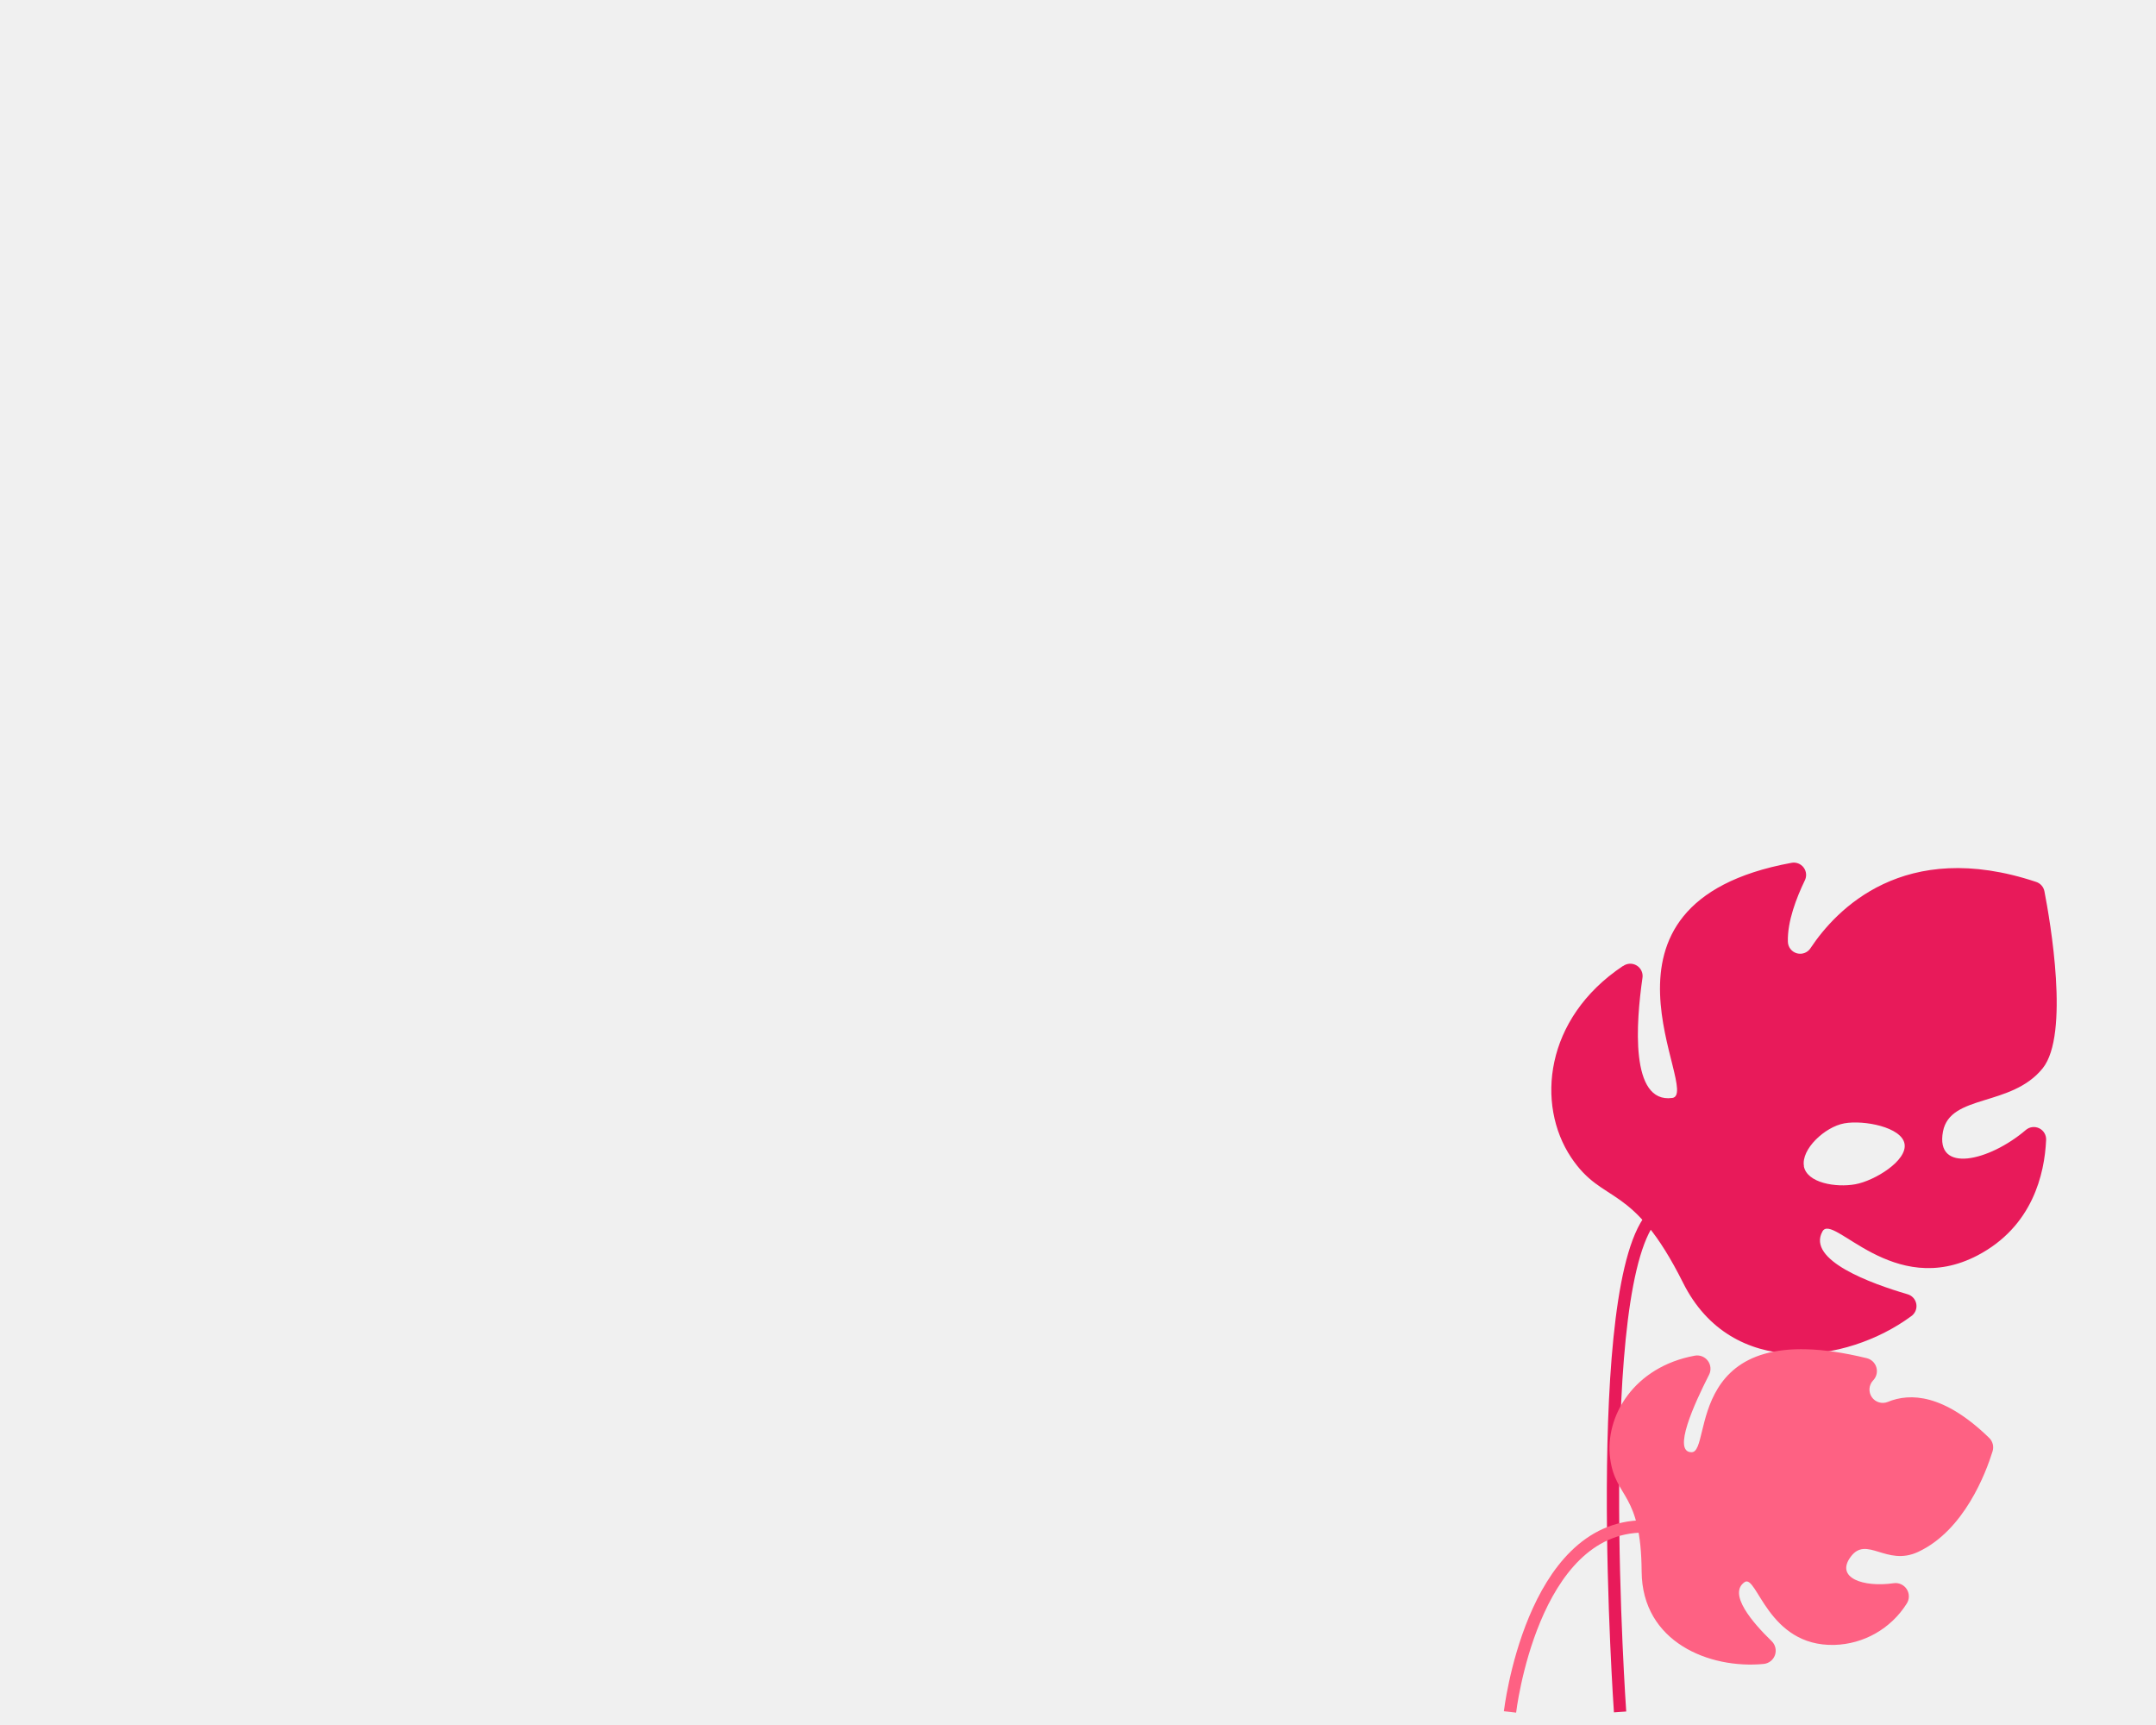
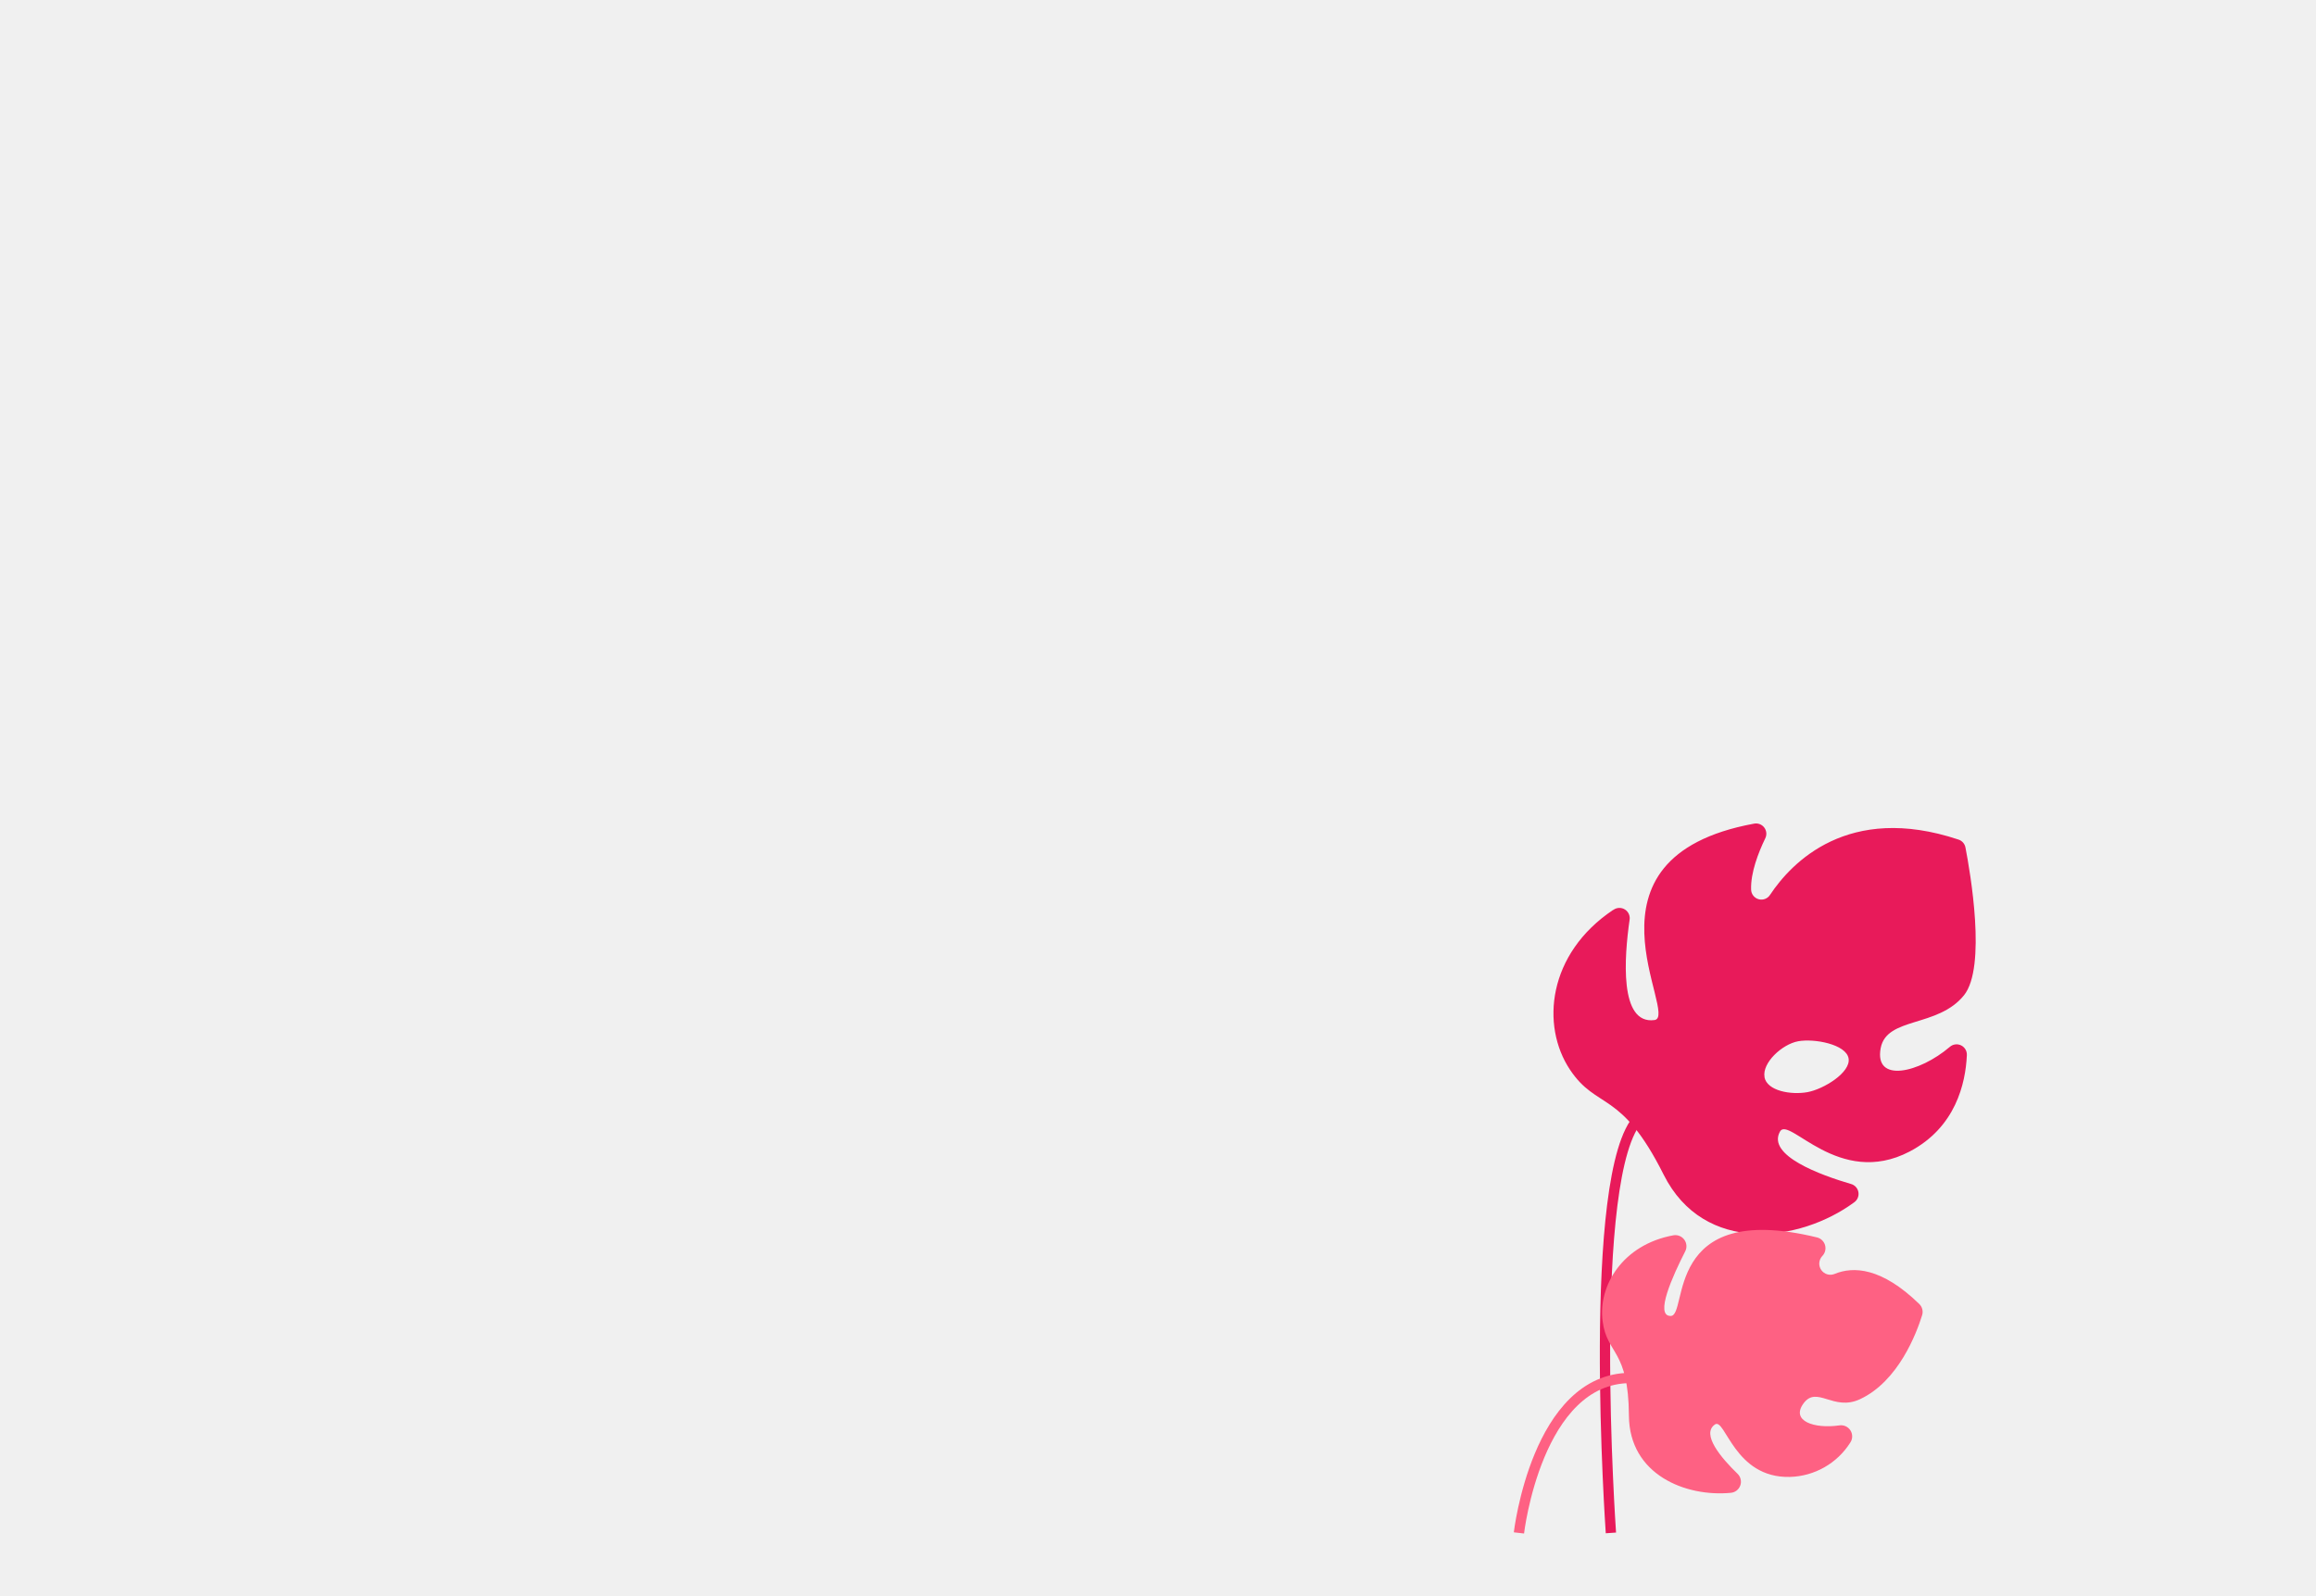
- <svg xmlns="http://www.w3.org/2000/svg" viewBox="0 50 350 280">
+ <svg xmlns="http://www.w3.org/2000/svg" viewBox="-50 30 450 310">
  <animate id="start" begin="indefinite" dur="0.1s" repeatCount="1" />
  <g opacity="0">
    <animate attributeName="opacity" to="1" dur="0.3s" begin="start.begin" repeatCount="1" fill="freeze" />
-     <g transform="translate(100, 0)">
+     <animate attributeName="opacity" to="0" dur="0.9s" begin="bigCloudDissapear.begin" repeatCount="1" fill="freeze" />
+     <g transform="translate(50, 0)">
      <animateTransform attributeName="transform" type="translate" to="0 0" dur="0.9s" calcMode="spline" keyTimes="0; 1" keySplines="0 0 0.6 1" begin="start.begin" repeatCount="1" fill="freeze" />
+       <animateTransform attributeName="transform" type="translate" to="-50 0" dur="0.9s" calcMode="spline" keyTimes="0; 1" keySplines="0 0 0.6 1" begin="bigCloudDissapear.begin" repeatCount="1" fill="freeze" />
      <line x1="65.43" y1="77.72" x2="105.21" y2="77.72" fill="none" stroke="#fff" stroke-linecap="round" stroke-miterlimit="10" stroke-width="2" />
      <path d="M85.22,67.45H57.86a12.4,12.4,0,1,0-24.8,0H15.13" fill="none" stroke="#fff" stroke-linecap="round" stroke-miterlimit="10" stroke-width="2" />
      <line x1="93.48" y1="67.45" x2="115.68" y2="67.45" fill="none" stroke="#fff" stroke-linecap="round" stroke-miterlimit="10" stroke-width="2" />
    </g>
    <g transform="translate(80, 0)">
      <animateTransform id="bigCloudAppear" attributeName="transform" type="translate" to="0 0" dur="0.9s" calcMode="spline" keyTimes="0; 1" keySplines="0 0 0.6 1" begin="start.begin" repeatCount="1" fill="freeze" />
+       <animateTransform id="bigCloudDissapear" attributeName="transform" type="translate" to="-80 0" dur="0.9s" calcMode="spline" keyTimes="0; 1" keySplines="0 0 0.6 1" begin="bigCloudAppear.end + 0.6s" repeatCount="1" fill="freeze" />
      <path d="M235.77,119H216.32a35.49,35.49,0,0,0-68-13.69A26.34,26.34,0,0,0,135.43,102a26.72,26.72,0,0,0-24.8,17H95.48a10.49,10.49,0,0,0,0,21h140.3a10.49,10.49,0,0,0,0-21" fill="#fff" />
    </g>
    <g transform="translate(50, 0)">
      <animateTransform attributeName="transform" type="translate" to="0 0" dur="0.9s" calcMode="spline" keyTimes="0; 1" keySplines="0 0 0.6 1" begin="start.begin" repeatCount="1" fill="freeze" />
+       <animateTransform attributeName="transform" type="translate" to="-50 0" dur="0.9s" calcMode="spline" keyTimes="0; 1" keySplines="0 0 0.6 1" begin="bigCloudDissapear.begin" repeatCount="1" fill="freeze" />
      <line x1="272.13" y1="145.27" x2="311.9" y2="145.27" fill="none" stroke="#fff" stroke-linecap="round" stroke-miterlimit="10" stroke-width="2" />
      <line x1="300.17" y1="135" x2="322.37" y2="135" fill="none" stroke="#fff" stroke-linecap="round" stroke-miterlimit="10" stroke-width="2" />
    </g>
  </g>
  <g transform-origin="263 327.88">
    <animateTransform attributeName="transform" type="rotate" values="0; -5; 0; -2; 0" calcMode="spline" keyTimes="0; 0.2; 0.4; 0.7; 1" keySplines="       0.3 0 0.6 1;       0.6 0 0.3 1;       0.3 0 0.4 1;       0.4 0 0.3 1" dur="4.2s" begin="start.begin" repeatCount="indefinite" />
    <path d="M263.47,206.82a2,2,0,0,1,3.15,2c-1,7-2.07,20.33,4.85,19.4,4.94-.66-16.65-31.53,19.32-38.16a2,2,0,0,1,2.18,2.89c-1.32,2.74-2.83,6.61-2.73,9.9a2,2,0,0,0,3.71,1c4.1-6.15,15.1-17.86,36.59-10.7a2,2,0,0,1,1.35,1.54c0.93,4.8,4.13,23.24-.29,28.72-5.09,6.31-15,4.14-16.18,10.25-1.3,6.91,7.51,4.82,13.42-.22a2,2,0,0,1,3.32,1.64c-0.25,5.45-2.18,14-11.12,18.69-13.78,7.21-23.48-7-25.19-3.88-2.59,4.66,7.94,8.47,13.78,10.18a2,2,0,0,1,.61,3.59c-10.52,7.74-29.13,10.28-37-5.41-8.3-16.59-12.93-12.49-18.19-20.38-5.71-8.57-4.33-22.54,8.38-31.05m29.4,32.47c0.5,2.73,5.2,3.51,8.35,2.94s8.47-3.83,8-6.56-6.62-3.9-9.78-3.33-7.05,4.22-6.55,6.95" fill="#e81a5a">
    </path>
    <path d="M263,327.88s-4.91-70.27,5.54-80.72" fill="none" stroke="#e81a5a" stroke-miterlimit="10" stroke-width="2" />
  </g>
  <g opacity="0" transform-origin="222 275.9" transform="translate(-43 -165)">
    <animate attributeName="opacity" to="1" dur="0.3s" begin="bigCloudAppear.end + 0.3s" fill="freeze" repeatCount="1" />
-     <animateMotion dur="2s" begin="bigCloudAppear.end" fill="freeze" calcMode="spline" keyTimes="0; 0.29; 0.55; 0.68; 0.92; 1" keySplines="       0.33 0 0.67 1;       0.33 0 0.67 1;       0.33 0 0.67 1;       0.33 0 0.67 1;       0.17 0 0.83 1       " path="M 0,0 C 24.184,-9.272 29.794,-15.872 29.414,-20.472 c -1.24,-15.13 -69.69,-38.78 -112.42,-6.56 -2.93,2.21 -31.66,24.52 -29,54 3.54,39.18 59.83,61.15 75.7,67.35 53.65,20.94 94.43,8.79 101.78,27.18 2.89,7.25 0.78,19.69 -21.48,42.47" />
+     <animateMotion dur="2s" begin="bigCloudAppear.end" fill="freeze" calcMode="linear" keyPoints="0; 0.29; 0.55; 0.68; 0.92; 1" keyTimes="0; 0.29; 0.55; 0.68; 0.92; 1" path="M 0,0 C 24.184,-9.272 29.794,-15.872 29.414,-20.472 c -1.24,-15.13 -69.69,-38.78 -112.42,-6.56 -2.93,2.21 -31.66,24.52 -29,54 3.54,39.18 59.83,61.15 75.7,67.35 53.65,20.94 94.43,8.79 101.78,27.18 2.89,7.25 0.78,19.69 -21.48,42.47" />
    <animateTransform attributeName="transform" type="rotate" values="30; -30; 20; 18.29; -6.48; 0" keyTimes="0; 0.29; 0.55; 0.68; 0.92; 1" calcMode="spline" keySplines="       0.33 0 0.67 1;       0.33 0 0.67 1;       0.33 0 0.67 1;       0.33 0 0.67 1;       0.17 0 0.83 1;       " dur="2s" begin="bigCloudAppear.end" repeatCount="1" additive="sum" />
    <animateTransform attributeName="transform" type="scale" values="0; 1" calcMode="spline" keySplines="       0.3 0 0.6 1" dur="2s" begin="bigCloudAppear.end" repeatCount="1" additive="sum" />
    <g>
      <path d="M251.89,328.88a3.54,3.54,0,0,0,3.53-3.53v-5.07a3.53,3.53,0,1,0-7.06,0v5.07a3.55,3.55,0,0,0,3.53,3.53" fill="#a67ee5" />
      <path d="M251.89,328.88a3.54,3.54,0,0,0,3.53-3.53v-5.07a3.53,3.53,0,1,0-7.06,0v5.07A3.55,3.55,0,0,0,251.89,328.88Z" fill="none" stroke="#fff" stroke-miterlimit="10" stroke-width="2" />
      <path d="M176.35,328.88a3.54,3.54,0,0,0,3.53-3.53v-5.07a3.53,3.53,0,1,0-7.06,0v5.07a3.54,3.54,0,0,0,3.53,3.53" fill="#a67ee5" />
      <path d="M176.35,328.88a3.54,3.54,0,0,0,3.53-3.53v-5.07a3.53,3.53,0,1,0-7.06,0v5.07A3.54,3.54,0,0,0,176.35,328.88Z" fill="none" stroke="#fff" stroke-miterlimit="10" stroke-width="2" />
      <path d="M170.92,320.29h74.5a11.38,11.38,0,0,0,11.35-11.35V242.86a11.38,11.38,0,0,0-11.35-11.35h-74.5a11.38,11.38,0,0,0-11.35,11.35v66.08a11.38,11.38,0,0,0,11.35,11.35" fill="#a67ee5" />
      <rect x="159.57" y="231.51" width="97.2" height="88.78" rx="11.35" ry="11.35" fill="none" stroke="#fff" stroke-miterlimit="10" stroke-width="2" />
      <path d="M199.26,219.15h32.4a4.09,4.09,0,0,1,4.08,4.08v16a1.19,1.19,0,0,1-1.19,1.19h-2.7a1.19,1.19,0,0,1-1.19-1.19V224.86a1.27,1.27,0,0,0-1.27-1.27H201.53a1.27,1.27,0,0,0-1.27,1.27v14.38a1.19,1.19,0,0,1-1.19,1.19h-2.7a1.19,1.19,0,0,1-1.19-1.19v-16a4.1,4.1,0,0,1,4.09-4.08" fill="#a67ee5" />
      <path d="M199.26,219.15h32.4a4.09,4.09,0,0,1,4.08,4.08v16a1.19,1.19,0,0,1-1.19,1.19h-2.7a1.19,1.19,0,0,1-1.19-1.19V224.86a1.27,1.27,0,0,0-1.27-1.27H201.53a1.27,1.27,0,0,0-1.27,1.27v14.38a1.19,1.19,0,0,1-1.19,1.19h-2.7a1.19,1.19,0,0,1-1.19-1.19v-16A4.1,4.1,0,0,1,199.26,219.15Z" fill="none" stroke="#fff" stroke-miterlimit="10" stroke-width="2" />
      <path d="M185.34,320.29h74.5a11.38,11.38,0,0,0,11.35-11.35V242.86a11.38,11.38,0,0,0-11.35-11.35h-74.5A11.38,11.38,0,0,0,174,242.86v66.08a11.39,11.39,0,0,0,11.35,11.35" fill="#a67ee5" />
      <path d="M185.34,320.29h74.5a11.38,11.38,0,0,0,11.35-11.35V242.86a11.38,11.38,0,0,0-11.35-11.35h-74.5A11.38,11.38,0,0,0,174,242.86v66.08A11.39,11.39,0,0,0,185.34,320.29Z" fill="none" stroke="#fff" stroke-miterlimit="10" stroke-width="2" />
      <line x1="254.22" y1="252.43" x2="190.97" y2="252.43" fill="none" stroke="#fff" stroke-linecap="round" stroke-miterlimit="10" stroke-width="2" />
      <line x1="254.22" y1="275.9" x2="190.97" y2="275.9" fill="none" stroke="#fff" stroke-linecap="round" stroke-miterlimit="10" stroke-width="2" />
      <line x1="254.22" y1="299.38" x2="190.97" y2="299.38" fill="none" stroke="#fff" stroke-linecap="round" stroke-miterlimit="10" stroke-width="2" />
      <path d="M168.12,253.68h0.67v44.46h-0.67a3.53,3.53,0,0,1-3.52-3.51V257.2a3.52,3.52,0,0,1,3.52-3.52" fill="#a67ee5" />
      <path d="M168.12,253.68h0.67v44.46h-0.67a3.53,3.53,0,0,1-3.52-3.51V257.2A3.52,3.52,0,0,1,168.12,253.68Z" fill="none" stroke="#fff" stroke-miterlimit="10" stroke-width="2" />
    </g>
    <g>
      <line x1="215.46" y1="218.86" x2="159.87" y2="139.03" fill="none" stroke="#fff" stroke-linecap="round" stroke-linejoin="round" stroke-width="2" />
      <line x1="215.46" y1="218.86" x2="196.93" y2="139.03" fill="none" stroke="#fff" stroke-linecap="round" stroke-linejoin="round" stroke-width="2" />
      <line x1="233.99" y1="139.03" x2="215.46" y2="218.86" fill="none" stroke="#fff" stroke-linecap="round" stroke-linejoin="round" stroke-width="2" />
      <line x1="271.04" y1="139.03" x2="215.46" y2="218.86" fill="none" stroke="#fff" stroke-linecap="round" stroke-linejoin="round" stroke-width="2" />
      <g>
        <path d="M215.46,83.44A55.58,55.58,0,0,1,271,139c0-6.76-8.3-12.25-18.53-12.25s-18.31,5.35-18.52,12c0,0.08,0,.17,0,0.26,0-6.76-8.3-12.25-18.53-12.25s-18.54,5.49-18.54,12.25c0-.09,0-0.17,0-0.26-0.22-6.64-8.42-12-18.52-12s-18.52,5.49-18.52,12.25a55.58,55.58,0,0,1,55.59-55.59m0-1.66A57.31,57.31,0,0,0,158.22,139a1.66,1.66,0,1,0,3.32,0c0-5.84,7.57-10.59,16.87-10.59,9.11,0,16.68,4.66,16.86,10.38V139a1.66,1.66,0,0,0,3.32,0c0-5.84,7.57-10.59,16.87-10.59s16.87,4.75,16.87,10.59a1.66,1.66,0,0,0,3.32,0v-0.21c0.18-5.73,7.74-10.39,16.86-10.39,9.3,0,16.87,4.75,16.87,10.59a1.66,1.66,0,1,0,3.32,0,57.3,57.3,0,0,0-57.23-57.25" fill="#fff" />
        <path d="M215.46,83.44c9.92,0,18,20.9,18.54,55.33,0.21-6.65,8.41-12,18.52-12S271,132.27,271,139a55.59,55.59,0,0,0-55.59-55.59" fill="#e81a5a" />
        <path d="M215.45,83.44A55.58,55.58,0,0,0,159.87,139c0-6.76,8.3-12.25,18.52-12.25s18.3,5.35,18.52,12c0.52-34.43,8.61-55.32,18.53-55.32" fill="#fe6183" />
        <path d="M215.46,83.44c-9.93,0-18,20.9-18.54,55.32,0,0.09,0,.17,0,0.26,0-6.76,8.3-12.25,18.53-12.25S234,132.27,234,139c0-.09,0-0.17,0-0.26-0.51-34.43-8.6-55.33-18.52-55.33" fill="#f7396b" />
      </g>
    </g>
  </g>
  <g transform-origin="245.13 327.88">
    <animateTransform attributeName="transform" type="rotate" values="0; -10; 0; -5; 0" calcMode="spline" keyTimes="0; 0.2; 0.4; 0.7; 1" keySplines="       0.3 0 0.6 1;       0.6 0 0.3 1;       0.3 0 0.4 1;       0.4 0 0.3 1" dur="3.6s" begin="start.begin" repeatCount="indefinite" />
    <path transform-origin="263 300" d="M322.92,283.4a2.14,2.14,0,0,1,.55,2.17c-1.06,3.43-4.58,12.85-12.1,16.34-5.13,2.38-8.33-2.7-10.92.77s2.1,5,6.92,4.31a2.16,2.16,0,0,1,2.14,3.34A14.34,14.34,0,0,1,297.78,317c-10.84.27-12.55-11.58-14.57-10.19-2.72,1.89,1.27,6.55,4.39,9.57a2.16,2.16,0,0,1-1.3,3.71c-8.76.84-19.72-3.51-19.8-15-0.08-12.94-4.25-11.8-5.11-18.35-0.91-6.88,3.88-14.88,13.74-16.69a2.16,2.16,0,0,1,2.31,3.11c-2.41,4.73-6,12.6-2.82,12.56,3.46,0-1.58-22.58,28.43-15.26a2.16,2.16,0,0,1,1.09,3.54l-0.1.11a2.16,2.16,0,0,0,2.41,3.45c3.66-1.52,9.16-1.27,16.47,5.84" fill="#fe6183" />
    <path d="M245.13,327.88s3.48-30.11,21.7-30.11" fill="none" stroke="#fe6183" stroke-miterlimit="10" stroke-width="2" />
  </g>
  <line x1="41.13" y1="329" x2="41.13" y2="329" fill="none" stroke="#fff" stroke-width="2">
    <animate attributeName="x2" values="41.13; 319.13; 283.79" calcMode="spline" keySplines="0.3 0 0.6 1; 0.3 0 0.6 1" dur="0.9s" begin="start.begin" repeatCount="1" fill="freeze" />
    <animate attributeName="x1" values="41.13; 176.47; 147.13" calcMode="spline" keySplines="0.3 0 0.6 1; 0.3 0 0.6 1" dur="0.9s" begin="start.begin" repeatCount="1" fill="freeze" />
  </line>
</svg>
